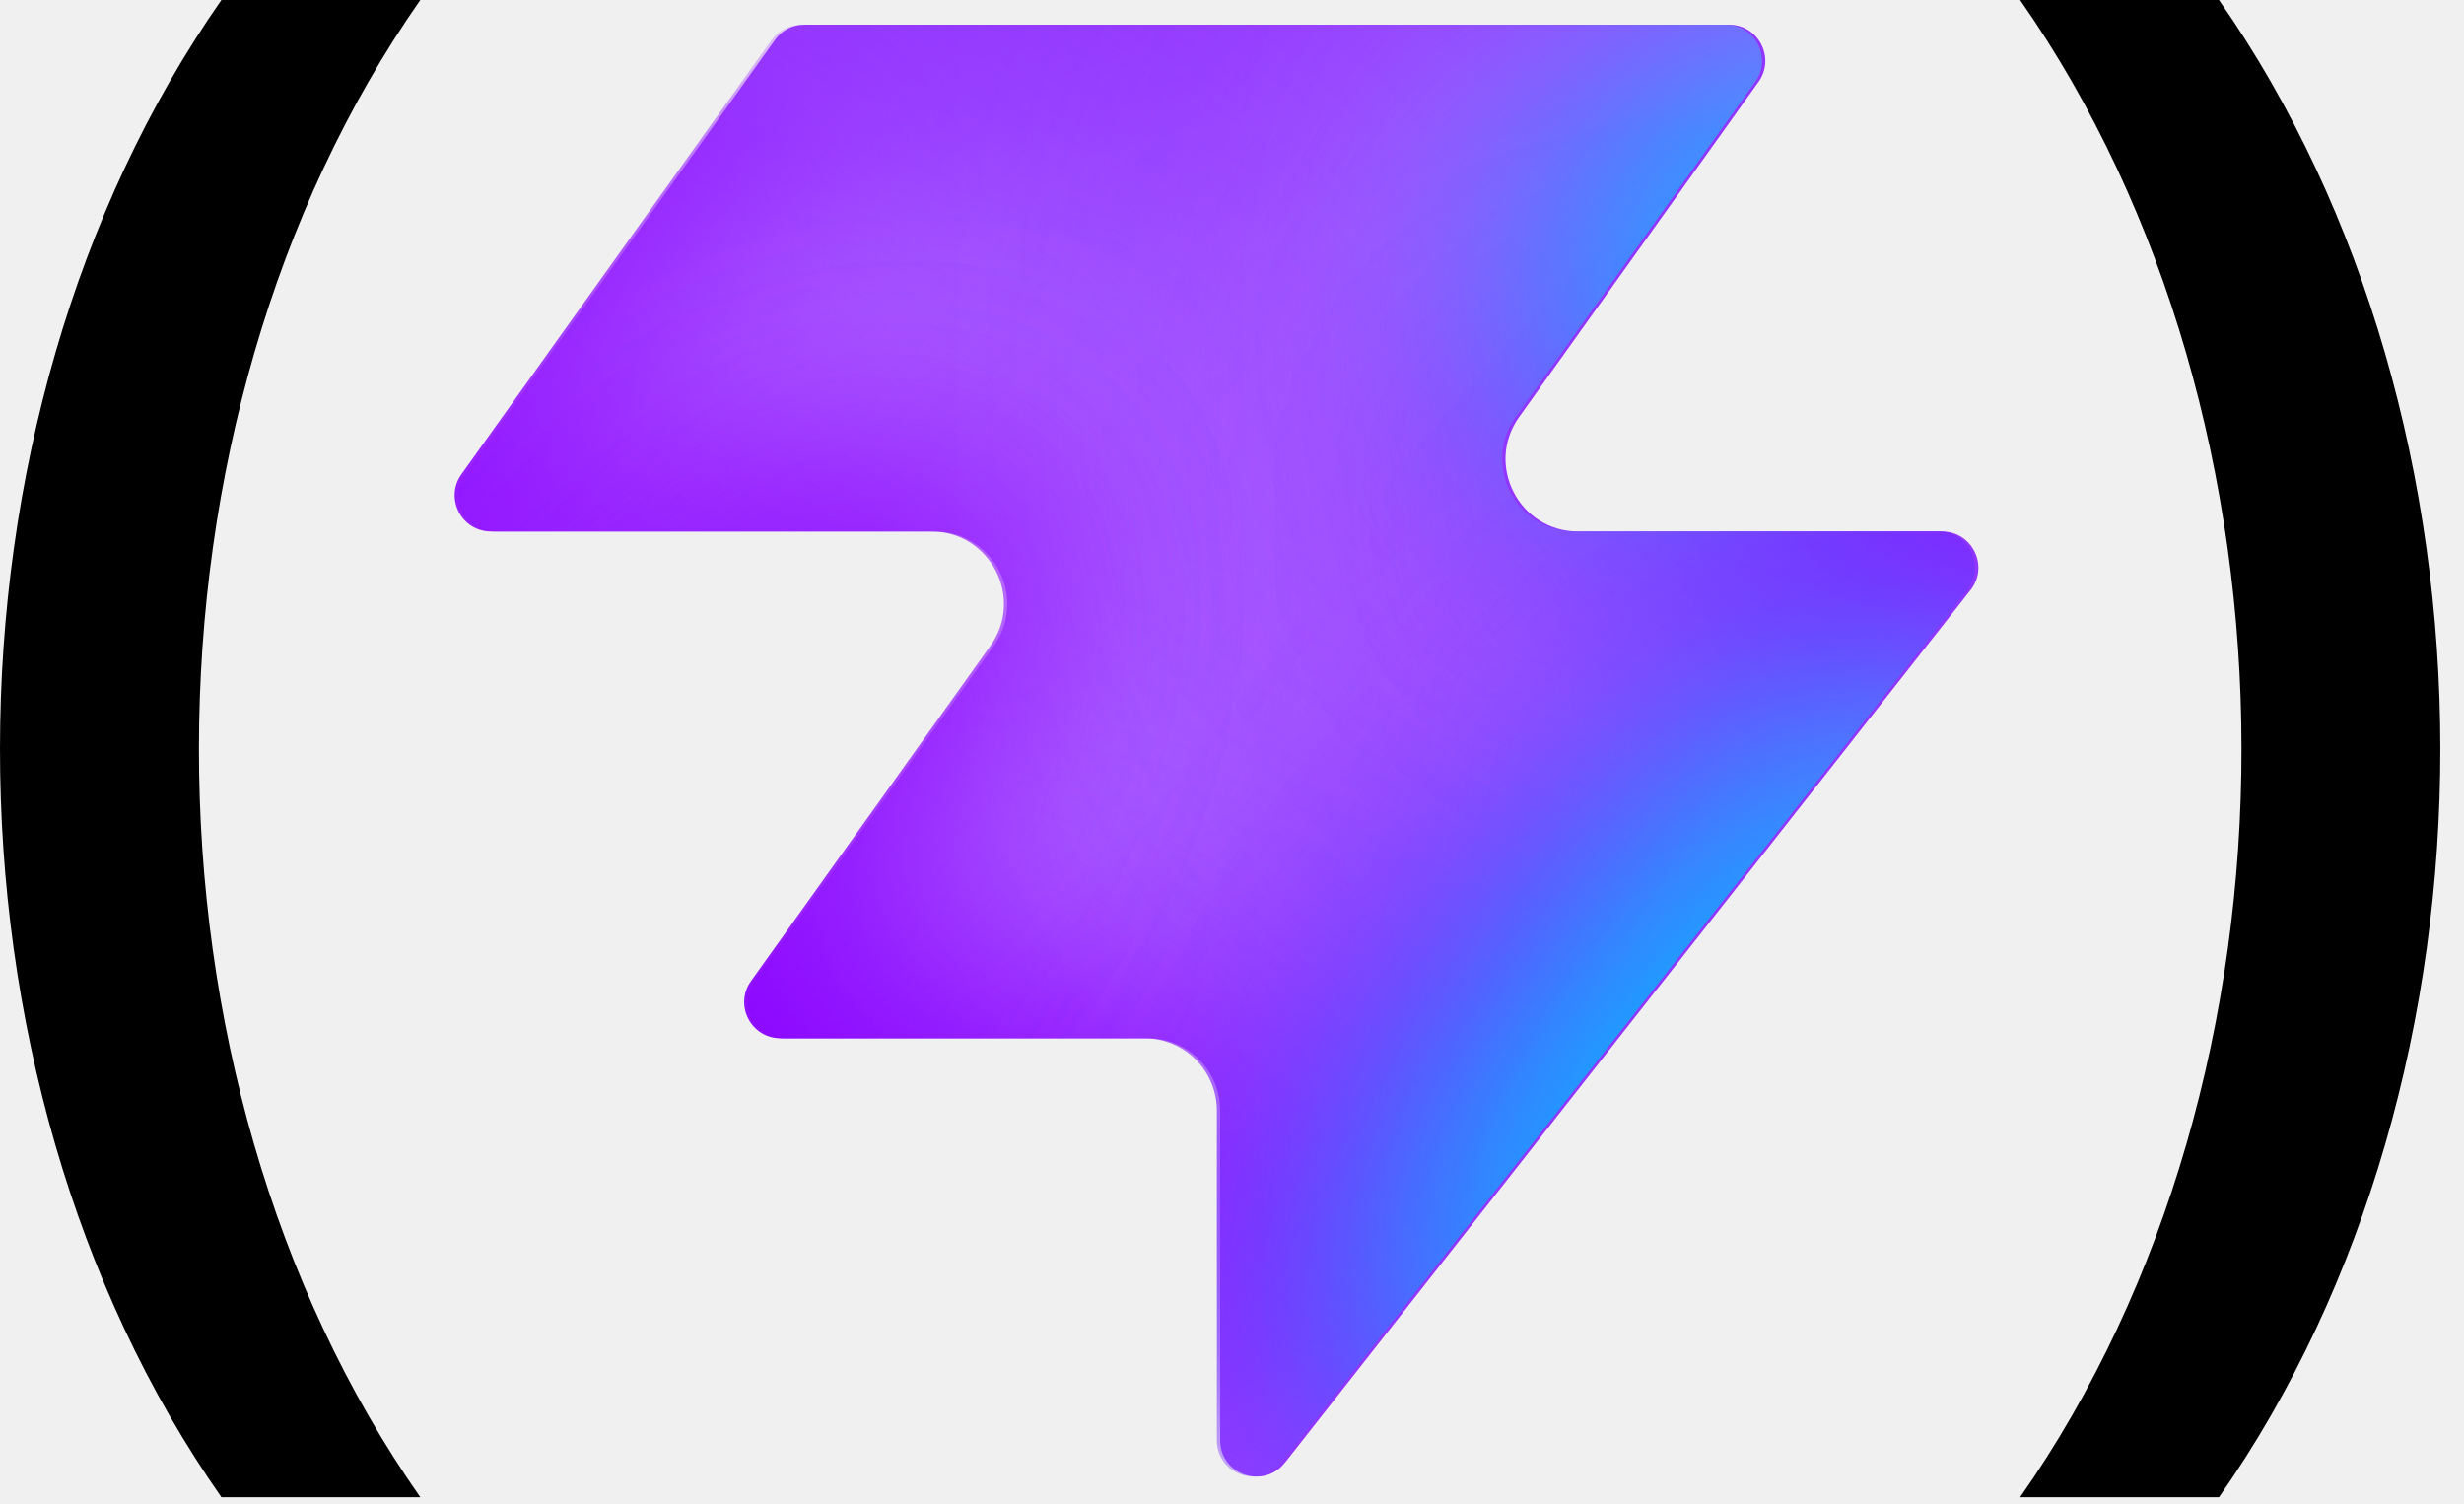
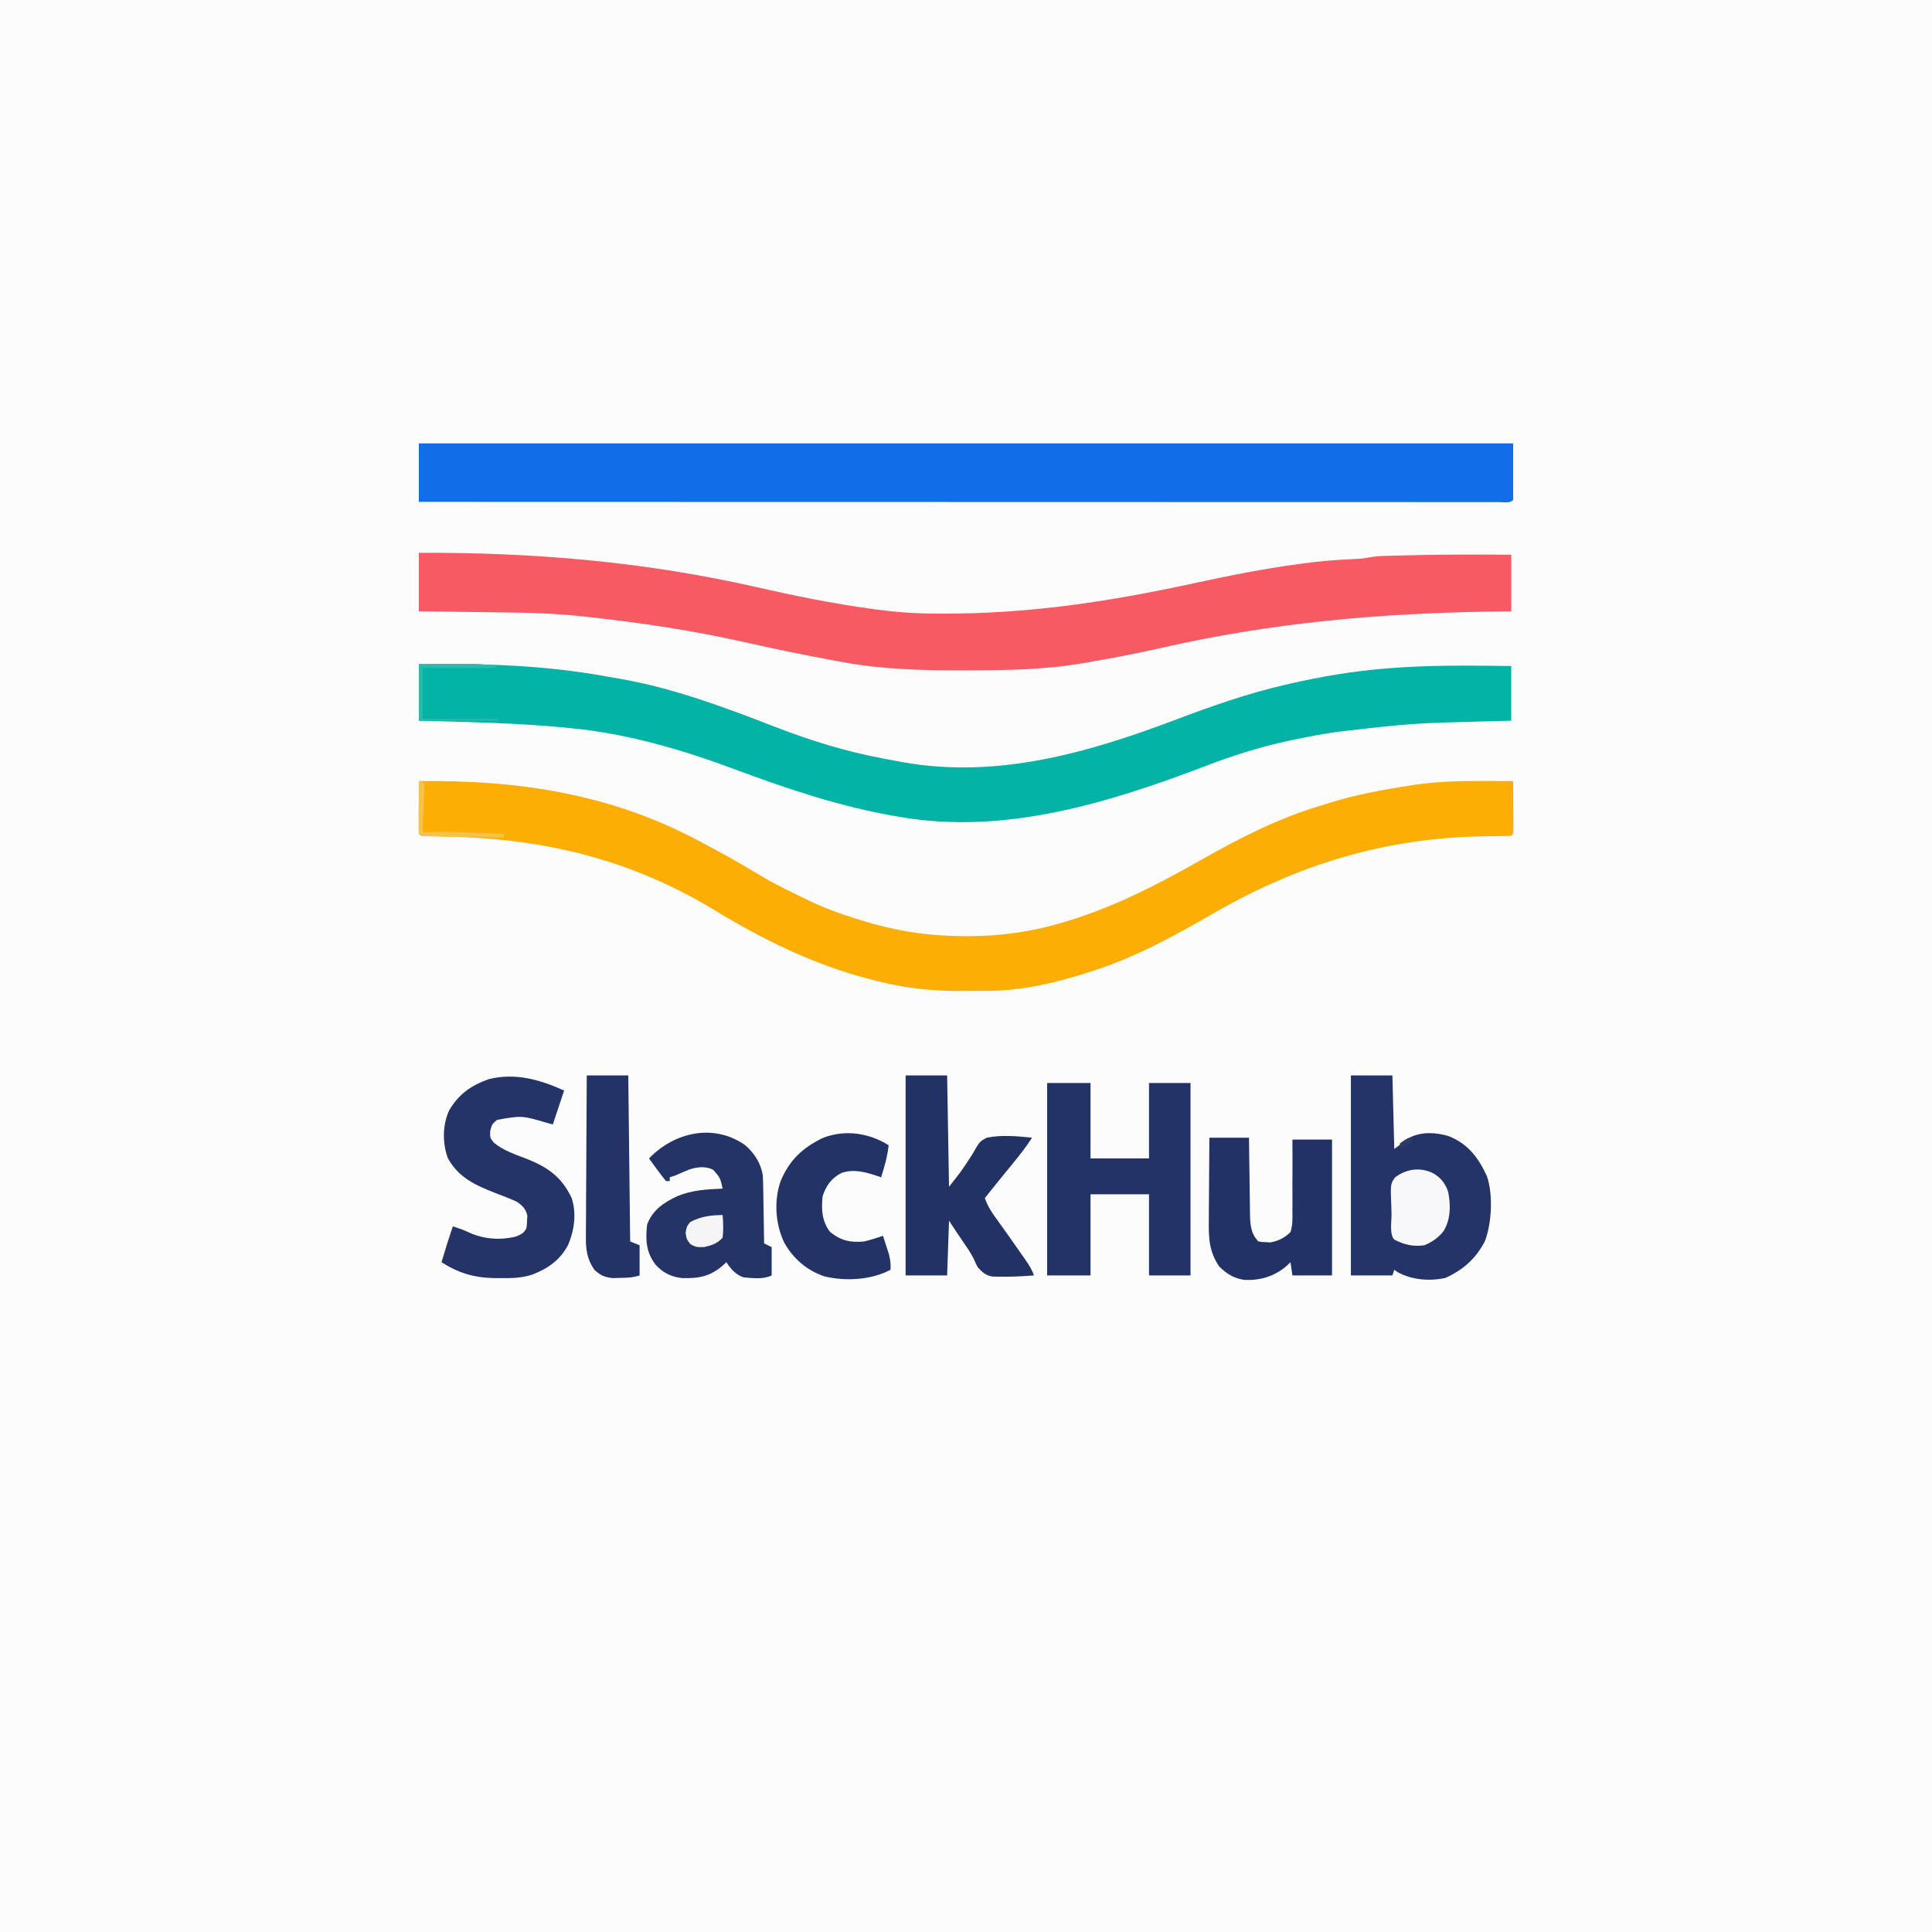
- <svg xmlns="http://www.w3.org/2000/svg" width="77" height="47" fill="none" aria-labelledby="vite-logo-title" viewBox="0 0 77 47">
-   <style>.parenthesis{fill:#000}@media (prefers-color-scheme:dark){.parenthesis{fill:#fff}}</style>
-   <path fill="#9135ff" d="M40.151 45.71c-.663.844-2.02.374-2.02-.699V34.708a2.26 2.26 0 0 0-2.262-2.262H24.493c-.92 0-1.457-1.04-.92-1.788l7.479-10.471c1.07-1.498 0-3.578-1.842-3.578H15.443c-.92 0-1.456-1.04-.92-1.788l9.696-13.576c.213-.297.556-.474.92-.474h28.894c.92 0 1.456 1.04.92 1.788l-7.48 10.472c-1.07 1.497 0 3.578 1.842 3.578h11.376c.944 0 1.474 1.087.89 1.83L40.153 45.712z" />
-   <mask id="a" width="48" height="47" x="14" y="0" maskUnits="userSpaceOnUse" style="mask-type:alpha">
-     <path fill="#000" d="M40.047 45.71c-.663.843-2.02.374-2.02-.699V34.708a2.26 2.26 0 0 0-2.262-2.262H24.389c-.92 0-1.457-1.04-.92-1.788l7.479-10.472c1.07-1.497 0-3.578-1.842-3.578H15.34c-.92 0-1.456-1.04-.92-1.788l9.696-13.575c.213-.297.556-.474.92-.474H53.93c.92 0 1.456 1.04.92 1.788L47.37 13.03c-1.07 1.498 0 3.578 1.842 3.578h11.376c.944 0 1.474 1.088.89 1.831L40.049 45.712z" />
-   </mask>
-   <g mask="url(#a)">
-     <g filter="url(#b)">
-       <ellipse cx="5.508" cy="14.704" fill="#eee6ff" rx="5.508" ry="14.704" transform="rotate(269.814 20.96 11.29)scale(-1 1)" />
-     </g>
-     <g filter="url(#c)">
-       <ellipse cx="10.399" cy="29.851" fill="#eee6ff" rx="10.399" ry="29.851" transform="rotate(89.814 -16.902 -8.275)scale(1 -1)" />
-     </g>
-     <g filter="url(#d)">
-       <ellipse cx="5.508" cy="30.487" fill="#8900ff" rx="5.508" ry="30.487" transform="rotate(89.814 -19.197 -7.127)scale(1 -1)" />
-     </g>
-     <g filter="url(#e)">
-       <ellipse cx="5.508" cy="30.599" fill="#8900ff" rx="5.508" ry="30.599" transform="rotate(89.814 -25.928 4.177)scale(1 -1)" />
-     </g>
-     <g filter="url(#f)">
-       <ellipse cx="5.508" cy="30.599" fill="#8900ff" rx="5.508" ry="30.599" transform="rotate(89.814 -25.738 5.52)scale(1 -1)" />
-     </g>
-     <g filter="url(#g)">
-       <ellipse cx="14.072" cy="22.078" fill="#eee6ff" rx="14.072" ry="22.078" transform="rotate(93.35 31.245 55.578)scale(-1 1)" />
-     </g>
-     <g filter="url(#h)">
-       <ellipse cx="3.47" cy="21.501" fill="#8900ff" rx="3.47" ry="21.501" transform="rotate(89.009 35.419 55.202)scale(-1 1)" />
-     </g>
-     <g filter="url(#i)">
-       <ellipse cx="3.47" cy="21.501" fill="#8900ff" rx="3.47" ry="21.501" transform="rotate(89.009 35.419 55.202)scale(-1 1)" />
-     </g>
-     <g filter="url(#j)">
-       <ellipse cx="14.592" cy="9.743" fill="#8900ff" rx="4.407" ry="29.108" transform="rotate(39.51 14.592 9.743)" />
-     </g>
-     <g filter="url(#k)">
-       <ellipse cx="61.728" cy="-5.321" fill="#8900ff" rx="4.407" ry="29.108" transform="rotate(37.892 61.728 -5.32)" />
-     </g>
-     <g filter="url(#l)">
-       <ellipse cx="55.618" cy="7.104" fill="#00c2ff" rx="5.971" ry="9.665" transform="rotate(37.892 55.618 7.104)" />
-     </g>
-     <g filter="url(#m)">
-       <ellipse cx="12.326" cy="39.103" fill="#8900ff" rx="4.407" ry="29.108" transform="rotate(37.892 12.326 39.103)" />
-     </g>
-     <g filter="url(#n)">
-       <ellipse cx="12.326" cy="39.103" fill="#8900ff" rx="4.407" ry="29.108" transform="rotate(37.892 12.326 39.103)" />
-     </g>
-     <g filter="url(#o)">
-       <ellipse cx="49.857" cy="30.678" fill="#8900ff" rx="4.407" ry="29.108" transform="rotate(37.892 49.857 30.678)" />
-     </g>
-     <g filter="url(#p)">
-       <ellipse cx="52.623" cy="33.171" fill="#00c2ff" rx="5.971" ry="15.297" transform="rotate(37.892 52.623 33.17)" />
-     </g>
-   </g>
-   <path d="M6.919 0c-9.198 13.166-9.252 33.575 0 46.789h6.215c-9.25-13.214-9.196-33.623 0-46.789zm62.424 0h-6.215c9.198 13.166 9.252 33.575 0 46.789h6.215c9.25-13.214 9.196-33.623 0-46.789" class="parenthesis" />
-   <defs>
-     <filter id="b" width="60.045" height="41.654" x="-5.564" y="16.92" color-interpolation-filters="sRGB" filterUnits="userSpaceOnUse">
-       <feFlood flood-opacity="0" result="BackgroundImageFix" />
-       <feBlend in="SourceGraphic" in2="BackgroundImageFix" result="shape" />
-       <feGaussianBlur result="effect1_foregroundBlur_2002_17286" stdDeviation="7.659" />
-     </filter>
-     <filter id="c" width="90.34" height="51.437" x="-40.407" y="-6.762" color-interpolation-filters="sRGB" filterUnits="userSpaceOnUse">
-       <feFlood flood-opacity="0" result="BackgroundImageFix" />
-       <feBlend in="SourceGraphic" in2="BackgroundImageFix" result="shape" />
-       <feGaussianBlur result="effect1_foregroundBlur_2002_17286" stdDeviation="7.659" />
-     </filter>
-     <filter id="d" width="79.355" height="29.4" x="-35.435" y="2.801" color-interpolation-filters="sRGB" filterUnits="userSpaceOnUse">
-       <feFlood flood-opacity="0" result="BackgroundImageFix" />
-       <feBlend in="SourceGraphic" in2="BackgroundImageFix" result="shape" />
-       <feGaussianBlur result="effect1_foregroundBlur_2002_17286" stdDeviation="4.596" />
-     </filter>
-     <filter id="e" width="79.579" height="29.4" x="-30.84" y="20.8" color-interpolation-filters="sRGB" filterUnits="userSpaceOnUse">
-       <feFlood flood-opacity="0" result="BackgroundImageFix" />
-       <feBlend in="SourceGraphic" in2="BackgroundImageFix" result="shape" />
-       <feGaussianBlur result="effect1_foregroundBlur_2002_17286" stdDeviation="4.596" />
-     </filter>
-     <filter id="f" width="79.579" height="29.4" x="-29.307" y="21.949" color-interpolation-filters="sRGB" filterUnits="userSpaceOnUse">
-       <feFlood flood-opacity="0" result="BackgroundImageFix" />
-       <feBlend in="SourceGraphic" in2="BackgroundImageFix" result="shape" />
-       <feGaussianBlur result="effect1_foregroundBlur_2002_17286" stdDeviation="4.596" />
-     </filter>
-     <filter id="g" width="74.749" height="58.852" x="29.961" y="-17.13" color-interpolation-filters="sRGB" filterUnits="userSpaceOnUse">
-       <feFlood flood-opacity="0" result="BackgroundImageFix" />
-       <feBlend in="SourceGraphic" in2="BackgroundImageFix" result="shape" />
-       <feGaussianBlur result="effect1_foregroundBlur_2002_17286" stdDeviation="7.659" />
-     </filter>
-     <filter id="h" width="61.377" height="25.362" x="37.754" y="3.055" color-interpolation-filters="sRGB" filterUnits="userSpaceOnUse">
-       <feFlood flood-opacity="0" result="BackgroundImageFix" />
-       <feBlend in="SourceGraphic" in2="BackgroundImageFix" result="shape" />
-       <feGaussianBlur result="effect1_foregroundBlur_2002_17286" stdDeviation="4.596" />
-     </filter>
-     <filter id="i" width="61.377" height="25.362" x="37.754" y="3.055" color-interpolation-filters="sRGB" filterUnits="userSpaceOnUse">
-       <feFlood flood-opacity="0" result="BackgroundImageFix" />
-       <feBlend in="SourceGraphic" in2="BackgroundImageFix" result="shape" />
-       <feGaussianBlur result="effect1_foregroundBlur_2002_17286" stdDeviation="4.596" />
-     </filter>
-     <filter id="j" width="56.045" height="63.649" x="-13.43" y="-22.082" color-interpolation-filters="sRGB" filterUnits="userSpaceOnUse">
-       <feFlood flood-opacity="0" result="BackgroundImageFix" />
-       <feBlend in="SourceGraphic" in2="BackgroundImageFix" result="shape" />
-       <feGaussianBlur result="effect1_foregroundBlur_2002_17286" stdDeviation="4.596" />
-     </filter>
-     <filter id="k" width="54.814" height="64.646" x="34.321" y="-37.644" color-interpolation-filters="sRGB" filterUnits="userSpaceOnUse">
-       <feFlood flood-opacity="0" result="BackgroundImageFix" />
-       <feBlend in="SourceGraphic" in2="BackgroundImageFix" result="shape" />
-       <feGaussianBlur result="effect1_foregroundBlur_2002_17286" stdDeviation="4.596" />
-     </filter>
-     <filter id="l" width="33.541" height="35.313" x="38.847" y="-10.552" color-interpolation-filters="sRGB" filterUnits="userSpaceOnUse">
-       <feFlood flood-opacity="0" result="BackgroundImageFix" />
-       <feBlend in="SourceGraphic" in2="BackgroundImageFix" result="shape" />
-       <feGaussianBlur result="effect1_foregroundBlur_2002_17286" stdDeviation="4.596" />
-     </filter>
-     <filter id="m" width="54.814" height="64.646" x="-15.081" y="6.78" color-interpolation-filters="sRGB" filterUnits="userSpaceOnUse">
-       <feFlood flood-opacity="0" result="BackgroundImageFix" />
-       <feBlend in="SourceGraphic" in2="BackgroundImageFix" result="shape" />
-       <feGaussianBlur result="effect1_foregroundBlur_2002_17286" stdDeviation="4.596" />
-     </filter>
-     <filter id="n" width="54.814" height="64.646" x="-15.081" y="6.78" color-interpolation-filters="sRGB" filterUnits="userSpaceOnUse">
-       <feFlood flood-opacity="0" result="BackgroundImageFix" />
-       <feBlend in="SourceGraphic" in2="BackgroundImageFix" result="shape" />
-       <feGaussianBlur result="effect1_foregroundBlur_2002_17286" stdDeviation="4.596" />
-     </filter>
-     <filter id="o" width="54.814" height="64.646" x="22.45" y="-1.645" color-interpolation-filters="sRGB" filterUnits="userSpaceOnUse">
-       <feFlood flood-opacity="0" result="BackgroundImageFix" />
-       <feBlend in="SourceGraphic" in2="BackgroundImageFix" result="shape" />
-       <feGaussianBlur result="effect1_foregroundBlur_2002_17286" stdDeviation="4.596" />
-     </filter>
-     <filter id="p" width="39.409" height="43.623" x="32.919" y="11.36" color-interpolation-filters="sRGB" filterUnits="userSpaceOnUse">
-       <feFlood flood-opacity="0" result="BackgroundImageFix" />
-       <feBlend in="SourceGraphic" in2="BackgroundImageFix" result="shape" />
-       <feGaussianBlur result="effect1_foregroundBlur_2002_17286" stdDeviation="4.596" />
-     </filter>
-   </defs>
+ <svg xmlns="http://www.w3.org/2000/svg" version="1.1" width="1024" height="1024">
+   <path d="M0 0 C337.92 0 675.84 0 1024 0 C1024 337.92 1024 675.84 1024 1024 C686.08 1024 348.16 1024 0 1024 C0 686.08 0 348.16 0 0 Z " fill="#FDFCFC" transform="translate(0,0)" />
+   <path d="M0 0 C191.4 0 382.8 0 580 0 C580 9.9 580 19.8 580 30 C578.077 31.923 575.2 31.124 572.641 31.131 C571.715 31.128 570.789 31.126 569.834 31.123 C568.856 31.124 567.877 31.125 566.869 31.127 C563.545 31.129 560.222 31.125 556.899 31.12 C554.51 31.121 552.12 31.122 549.731 31.123 C544.514 31.125 539.297 31.123 534.08 31.119 C526.323 31.113 518.565 31.113 510.808 31.114 C497.761 31.115 484.713 31.112 471.666 31.106 C458.741 31.1 445.816 31.096 432.892 31.095 C431.688 31.095 431.688 31.095 430.46 31.095 C426.384 31.094 422.308 31.094 418.232 31.094 C389.338 31.092 360.443 31.085 331.549 31.075 C303.473 31.066 275.397 31.059 247.321 31.055 C246.456 31.055 245.591 31.055 244.7 31.055 C236.014 31.053 227.328 31.052 218.642 31.051 C200.948 31.048 183.253 31.045 165.558 31.042 C164.744 31.042 163.931 31.042 163.092 31.042 C108.728 31.033 54.364 31.017 0 31 C0 20.77 0 10.54 0 0 Z " fill="#126EE6" transform="translate(222,235)" />
+   <path d="M0 0 C61.298 -0.263 120.353 4.778 180.166 18.447 C199.758 22.922 219.405 26.861 239.312 29.625 C240.196 29.748 241.079 29.872 241.989 29.999 C252.367 31.394 262.697 32.155 273.168 32.203 C274.194 32.21 275.219 32.217 276.276 32.225 C322.669 32.471 365.599 25.959 410.825 16.134 C429.152 12.158 447.41 8.515 466 6 C466.858 5.88 467.716 5.76 468.601 5.636 C477.385 4.42 486.17 3.717 495.029 3.341 C497.849 3.216 500.579 3.089 503.345 2.504 C508.916 1.446 514.656 1.597 520.312 1.438 C521.369 1.406 521.369 1.406 522.447 1.373 C541.295 0.816 560.146 0.913 579 1 C579 10.9 579 20.8 579 31 C575.52 31.049 572.039 31.098 568.453 31.148 C508.498 32.044 451.576 37.143 393.049 50.502 C380.511 53.351 367.92 55.752 355.25 57.938 C354.398 58.087 353.546 58.237 352.669 58.391 C331.826 62.03 311.179 62.276 290.062 62.312 C289.03 62.315 289.03 62.315 287.977 62.317 C266.749 62.359 245.941 61.809 225 58 C223.783 57.78 222.566 57.561 221.312 57.334 C217.203 56.577 213.101 55.796 209 55 C208.23 54.851 207.459 54.701 206.665 54.547 C194.848 52.246 183.092 49.719 171.346 47.08 C144.357 41.046 117.532 37.081 90.051 34.051 C89.232 33.959 88.413 33.868 87.569 33.774 C75.405 32.452 63.304 31.829 51.074 31.684 C49.591 31.663 48.107 31.642 46.623 31.621 C42.765 31.566 38.907 31.516 35.049 31.468 C30.394 31.408 25.74 31.342 21.086 31.277 C14.057 31.18 7.029 31.091 0 31 C0 20.77 0 10.54 0 0 Z " fill="#F85A63" transform="translate(222,293)" />
+   <path d="M0 0 C52.624 -0.678 102.075 6.763 149 32 C149.847 32.451 150.693 32.903 151.565 33.368 C160.789 38.295 169.959 43.282 178.875 48.75 C185.725 52.943 192.79 56.574 200.027 60.05 C201.962 60.982 203.889 61.93 205.816 62.879 C214.348 67.03 222.913 70.223 232 73 C233.083 73.348 234.166 73.696 235.281 74.055 C250.318 78.673 266.273 81.588 282 82 C282.712 82.026 283.425 82.052 284.159 82.078 C303.383 82.723 322.56 80.577 341 75 C342.3 74.612 342.3 74.612 343.625 74.216 C369.488 66.365 392.575 54.305 416 41 C435.807 29.759 456.096 19.505 478 13 C479.327 12.581 480.654 12.16 481.98 11.738 C496.223 7.285 510.766 4.571 525.5 2.312 C526.276 2.193 527.052 2.074 527.851 1.951 C540 0.173 552 -0.133 564.25 -0.062 C565.785 -0.057 567.32 -0.053 568.855 -0.049 C572.57 -0.038 576.285 -0.021 580 0 C580.025 3.969 580.043 7.939 580.055 11.908 C580.06 13.259 580.067 14.61 580.075 15.962 C580.088 17.9 580.093 19.839 580.098 21.777 C580.103 22.945 580.108 24.113 580.114 25.316 C580 28 580 28 579 29 C576.529 29.112 574.082 29.162 571.609 29.176 C570.031 29.196 568.452 29.217 566.873 29.239 C565.62 29.256 565.62 29.256 564.341 29.273 C511.889 30.071 465.625 44.307 420.39 70.512 C400.739 81.878 380.649 92.913 359 100 C358.25 100.249 357.5 100.499 356.728 100.756 C338.964 106.593 320.255 111.14 301.469 111.168 C300.277 111.173 300.277 111.173 299.062 111.178 C297.388 111.183 295.714 111.185 294.04 111.185 C291.534 111.187 289.029 111.206 286.523 111.225 C271.314 111.281 257.028 109.631 242.25 105.812 C241.041 105.503 239.832 105.193 238.587 104.874 C209.218 97.183 182.597 84.171 156.73 68.41 C112.777 41.707 66.866 30.508 15.797 29.448 C13.382 29.396 10.966 29.339 8.551 29.281 C7.806 29.268 7.061 29.254 6.294 29.24 C1.113 29.113 1.113 29.113 0 28 C-0.088 25.927 -0.107 23.852 -0.098 21.777 C-0.094 20.517 -0.091 19.257 -0.088 17.959 C-0.08 16.618 -0.071 15.278 -0.062 13.938 C-0.057 12.593 -0.053 11.249 -0.049 9.904 C-0.037 6.603 -0.021 3.301 0 0 Z " fill="#FDAE05" transform="translate(222,414)" />
+   <path d="M0 0 C33.215 -0.433 66.56 0.478 99.314 6.506 C101.848 6.972 104.385 7.403 106.926 7.828 C135.331 12.808 162.551 23.07 189.336 33.453 C207.755 40.557 226.566 46.387 246 50 C246.669 50.129 247.339 50.257 248.028 50.39 C250.226 50.81 252.425 51.22 254.625 51.625 C255.282 51.748 255.939 51.872 256.615 51.999 C306.601 60.871 354.831 46.967 401.106 29.469 C420.14 22.274 439.14 15.553 459 11 C459.99 10.771 460.981 10.542 462.001 10.306 C478.564 6.506 494.996 3.763 511.938 2.375 C513.127 2.276 513.127 2.276 514.341 2.175 C535.869 0.434 557.421 0.739 579 1 C579 10.57 579 20.14 579 30 C573.077 30.147 573.077 30.147 567.035 30.297 C526.376 31.337 526.376 31.337 486 36 C485.116 36.136 484.233 36.271 483.322 36.411 C478.52 37.15 473.762 38.025 469 39 C468.337 39.128 467.675 39.256 466.992 39.388 C449.978 42.69 433.154 47.732 417 54 C365.674 73.537 310.506 90.639 255 81 C254.111 80.849 253.222 80.699 252.306 80.543 C222.741 75.396 195.094 66.07 167.082 55.62 C138.806 45.097 109.995 36.706 79.875 33.875 C79.044 33.794 78.212 33.712 77.355 33.628 C51.653 31.147 25.799 30.695 0 30 C0 20.1 0 10.2 0 0 Z " fill="#03B3A6" transform="translate(222,352)" />
+   <path d="M0 0 C7.26 0 14.52 0 22 0 C22.33 12.87 22.66 25.74 23 39 C25.64 37.02 28.28 35.04 31 33 C37.42 29.743 44.88 30.131 51.688 32.125 C61.887 36.088 67.565 43.526 72.067 53.322 C75.462 63.067 74.695 78.47 70.938 88.062 C66.085 97.249 59.487 103.039 50.125 107.312 C41.715 109.163 32.587 108.434 24.938 104.375 C24.298 103.921 23.659 103.468 23 103 C22.67 103.99 22.34 104.98 22 106 C14.74 106 7.48 106 0 106 C0 71.02 0 36.04 0 0 Z " fill="#243468" transform="translate(716,570)" />
+   <path d="M0 0 C7.59 0 15.18 0 23 0 C23 13.2 23 26.4 23 40 C33.23 40 43.46 40 54 40 C54 26.8 54 13.6 54 0 C61.26 0 68.52 0 76 0 C76 33.66 76 67.32 76 102 C68.74 102 61.48 102 54 102 C54 87.81 54 73.62 54 59 C43.77 59 33.54 59 23 59 C23 73.19 23 87.38 23 102 C15.41 102 7.82 102 0 102 C0 68.34 0 34.68 0 0 Z " fill="#233367" transform="translate(555,574)" />
+   <path d="M0 0 C-2 6 -4 12 -6 18 C-7.558 17.567 -7.558 17.567 -9.148 17.125 C-22.383 13.223 -22.383 13.223 -35.562 15.562 C-38.241 17.886 -38.241 17.886 -39.188 21.438 C-39.302 25.03 -39.302 25.03 -37.25 27.625 C-32.337 31.767 -25.856 33.901 -19.934 36.18 C-8.717 40.563 -1.215 45.881 4 57 C6.634 65.079 5.429 73.821 2.258 81.527 C-1.905 89.712 -8.572 94.414 -17.023 97.613 C-22.602 99.409 -27.992 99.494 -33.812 99.438 C-34.873 99.431 -35.934 99.425 -37.027 99.419 C-47.727 99.205 -55.935 96.769 -65 91 C-63.123 84.623 -61.143 78.293 -59 72 C-56.226 72.876 -53.52 73.746 -50.902 75.023 C-42.933 78.775 -34.119 79.513 -25.52 77.387 C-22.886 76.328 -21.294 75.589 -20 73 C-19.688 70.962 -19.688 70.962 -19.625 68.688 C-19.576 67.928 -19.527 67.169 -19.477 66.387 C-20.261 62.808 -22.063 60.997 -25 59 C-28.811 57.191 -32.741 55.736 -36.688 54.25 C-47.235 50.053 -55.875 46.198 -61.625 35.875 C-64.547 27.893 -64.5 18.226 -60.938 10.5 C-55.791 1.856 -49.445 -2.629 -40 -6 C-25.939 -9.566 -12.779 -5.753 0 0 Z " fill="#253468" transform="translate(299,578)" />
+   <path d="M0 0 C7.26 0 14.52 0 22 0 C22.33 19.47 22.66 38.94 23 59 C29.576 50.719 29.576 50.719 35.32 41.887 C39.15 35.098 39.15 35.098 43 33 C50.875 31.421 59.064 32.199 67 33 C63.89 37.862 60.419 42.299 56.75 46.75 C55.595 48.161 54.44 49.573 53.285 50.984 C52.726 51.667 52.167 52.349 51.59 53.053 C48.36 57.008 45.18 61.004 42 65 C43.61 69.907 46.439 73.679 49.438 77.812 C50.516 79.321 51.594 80.83 52.672 82.34 C53.222 83.108 53.771 83.876 54.338 84.667 C56.985 88.382 59.593 92.124 62.188 95.875 C62.891 96.882 62.891 96.882 63.609 97.909 C65.459 100.589 66.965 102.894 68 106 C61.684 106.509 55.388 106.797 49.051 106.66 C48.008 106.641 46.966 106.622 45.892 106.602 C42.21 105.836 40.692 104.379 38.188 101.625 C37.413 100.075 36.645 98.52 35.951 96.932 C34.389 93.759 32.347 90.92 30.347 88.01 C27.855 84.37 25.435 80.68 23 77 C22.67 86.57 22.34 96.14 22 106 C14.74 106 7.48 106 0 106 C0 71.02 0 36.04 0 0 Z " fill="#233265" transform="translate(480,570)" />
+   <path d="M0 0 C4.839 4.214 8.371 9.648 9.302 16.093 C9.439 18.397 9.493 20.688 9.512 22.996 C9.53 23.83 9.548 24.663 9.566 25.522 C9.62 28.16 9.654 30.799 9.688 33.438 C9.721 35.236 9.755 37.035 9.791 38.834 C9.876 43.223 9.943 47.611 10 52 C11.32 52.66 12.64 53.32 14 54 C14 58.95 14 63.9 14 69 C9.585 71.207 3.805 70.427 -1 70 C-5.08 68.525 -7.678 65.611 -10 62 C-10.846 62.763 -11.691 63.526 -12.562 64.312 C-19.288 69.779 -24.951 70.62 -33.551 70.41 C-39.428 69.711 -43.642 67.597 -47.621 63.215 C-52.6 56.572 -52.944 50.051 -52 42 C-49.144 34.356 -43.175 30.321 -36 27 C-28.247 23.748 -20.327 23.348 -12 23 C-13.265 17.261 -13.265 17.261 -17 13 C-21.072 10.964 -25.446 11.495 -29.645 12.859 C-32.12 13.86 -34.559 14.92 -37 16 C-37.99 16.33 -38.98 16.66 -40 17 C-40 17.66 -40 18.32 -40 19 C-40.66 19 -41.32 19 -42 19 C-43.624 17.031 -45.136 15.067 -46.625 13 C-47.045 12.428 -47.465 11.855 -47.898 11.266 C-48.938 9.848 -49.97 8.425 -51 7 C-37.573 -7.047 -16.486 -11.713 0 0 Z " fill="#243467" transform="translate(395,607)" />
+   <path d="M0 0 C6.93 0 13.86 0 21 0 C21.037 3.395 21.075 6.791 21.113 10.289 C21.16 13.586 21.211 16.882 21.262 20.178 C21.296 22.465 21.324 24.752 21.346 27.04 C21.38 30.331 21.432 33.623 21.488 36.914 C21.495 37.933 21.501 38.952 21.508 40.002 C21.623 45.582 21.78 50.78 26 55 C27.86 55.318 27.86 55.318 30.062 55.375 C30.796 55.424 31.529 55.473 32.285 55.523 C36.57 54.697 39.918 53.141 43 50 C44.179 46.276 44.072 42.674 44 38.793 C44.011 37.712 44.022 36.632 44.033 35.519 C44.059 32.074 44.03 28.632 44 25.188 C44.008 22.85 44.02 20.512 44.035 18.174 C44.065 12.448 44.046 6.725 44 1 C50.93 1 57.86 1 65 1 C65 24.76 65 48.52 65 73 C58.07 73 51.14 73 44 73 C43.505 69.535 43.505 69.535 43 66 C42.216 66.743 41.432 67.485 40.625 68.25 C34.177 73.55 26.907 75.734 18.609 75.383 C12.906 74.546 9.266 72.237 5.188 68.25 C-0.231 60.199 -0.415 53.216 -0.293 43.75 C-0.289 42.496 -0.284 41.242 -0.28 39.95 C-0.266 36.643 -0.239 33.335 -0.206 30.028 C-0.175 26.642 -0.162 23.257 -0.146 19.871 C-0.114 13.247 -0.062 6.624 0 0 Z " fill="#223266" transform="translate(641,603)" />
+   <path d="M0 0 C-0.643 5.913 -2.19 11.342 -4 17 C-4.617 16.783 -5.235 16.567 -5.871 16.344 C-12.201 14.263 -18.457 12.411 -24.977 14.691 C-30.333 17.415 -33.136 21.407 -35 27 C-35.695 34.056 -35.45 40.23 -31 46 C-25.156 50.652 -20.259 51.664 -13 51 C-9.596 50.187 -6.301 49.158 -3 48 C-2.325 50.06 -1.66 52.123 -1 54.188 C-0.629 55.336 -0.258 56.485 0.125 57.668 C0.906 60.643 1.184 62.953 1 66 C-9.207 71.47 -23.053 72.236 -34.239 69.44 C-43.492 66.234 -50.562 60.1 -55.332 51.637 C-60.058 41.7 -60.882 29.411 -57.25 19 C-52.562 7.827 -45.698 1.439 -34.965 -3.836 C-23.178 -8.464 -10.502 -6.564 0 0 Z " fill="#233366" transform="translate(471,607)" />
+   <path d="M0 0 C7.26 0 14.52 0 22 0 C22.33 29.04 22.66 58.08 23 88 C24.65 88.66 26.3 89.32 28 90 C28 95.28 28 100.56 28 106 C24.436 107.188 21.445 107.242 17.688 107.312 C16.392 107.35 15.096 107.387 13.762 107.426 C9.269 106.917 7.363 106.012 4 103 C0.108 97.302 -0.567 92.131 -0.454 85.371 C-0.455 84.443 -0.455 83.516 -0.456 82.56 C-0.453 79.519 -0.422 76.478 -0.391 73.438 C-0.383 71.319 -0.377 69.201 -0.373 67.082 C-0.358 61.525 -0.319 55.969 -0.275 50.412 C-0.234 44.735 -0.215 39.057 -0.195 33.379 C-0.153 22.252 -0.082 11.126 0 0 Z " fill="#233367" transform="translate(311,570)" />
+   <path d="M0 0 C4.302 2.351 6.892 5.464 8.391 10.203 C9.768 17.292 9.729 24.44 6.02 30.758 C3.32 34.375 -0.101 36.6 -4.188 38.375 C-10.218 39.233 -14.846 38.157 -20.188 35.375 C-22.833 32.729 -21.593 25.529 -21.647 21.757 C-21.674 20.342 -21.715 18.928 -21.771 17.515 C-22.226 5.794 -22.226 5.794 -19.699 2.342 C-13.654 -2.081 -6.817 -3.065 0 0 Z " fill="#F8F8FA" transform="translate(759.1875,621.625)" />
+   <path d="M0 0 C0.344 4.055 0.506 7.954 0 12 C-2.995 15.22 -5.863 16.147 -10.062 17 C-14 17 -14 17 -17 15.5 C-19 13 -19 13 -19.625 9.5 C-19 6 -19 6 -17.125 3.688 C-11.72 0.769 -6.095 0 0 0 Z " fill="#F5F5F7" transform="translate(383,644)" />
+   <path d="M0 0 C4.714 -0.023 9.428 -0.043 14.142 -0.055 C15.743 -0.06 17.344 -0.067 18.946 -0.075 C21.257 -0.088 23.568 -0.093 25.879 -0.098 C26.586 -0.103 27.294 -0.108 28.023 -0.113 C32.464 -0.114 36.633 0.279 41 1 C41 1.33 41 1.66 41 2 C28.13 2 15.26 2 2 2 C2 10.91 2 19.82 2 29 C15.2 29 28.4 29 42 29 C42 29.33 42 29.66 42 30 C28.14 30 14.28 30 0 30 C0 20.1 0 10.2 0 0 Z " fill="#2BB8AD" transform="translate(222,352)" />
+   <path d="M0 0 C0.99 0.33 1.98 0.66 3 1 C2.67 9.58 2.34 18.16 2 27 C4.083 26.979 6.166 26.959 8.312 26.938 C20.548 26.882 32.777 27.496 45 28 C45 28.66 45 29.32 45 30 C38.752 29.883 32.504 29.758 26.256 29.628 C24.129 29.584 22.002 29.543 19.874 29.503 C16.824 29.445 13.773 29.381 10.723 29.316 C9.765 29.3 8.808 29.283 7.822 29.266 C6.941 29.246 6.06 29.226 5.153 29.205 C4.373 29.19 3.594 29.174 2.791 29.158 C1 29 1 29 0 28 C-0.088 25.927 -0.107 23.852 -0.098 21.777 C-0.094 20.517 -0.091 19.257 -0.088 17.959 C-0.08 16.618 -0.071 15.278 -0.062 13.938 C-0.057 12.593 -0.053 11.249 -0.049 9.904 C-0.037 6.603 -0.021 3.301 0 0 Z " fill="#F6C24D" transform="translate(222,414)" />
+   <path d="M0 0 C-1 3 -1 3 -4.062 4.688 C-5.032 5.121 -6.001 5.554 -7 6 C-7 5.01 -7 4.02 -7 3 C-2.778 0 -2.778 0 0 0 Z " fill="#2B3A66" transform="translate(749,603)" />
</svg>
